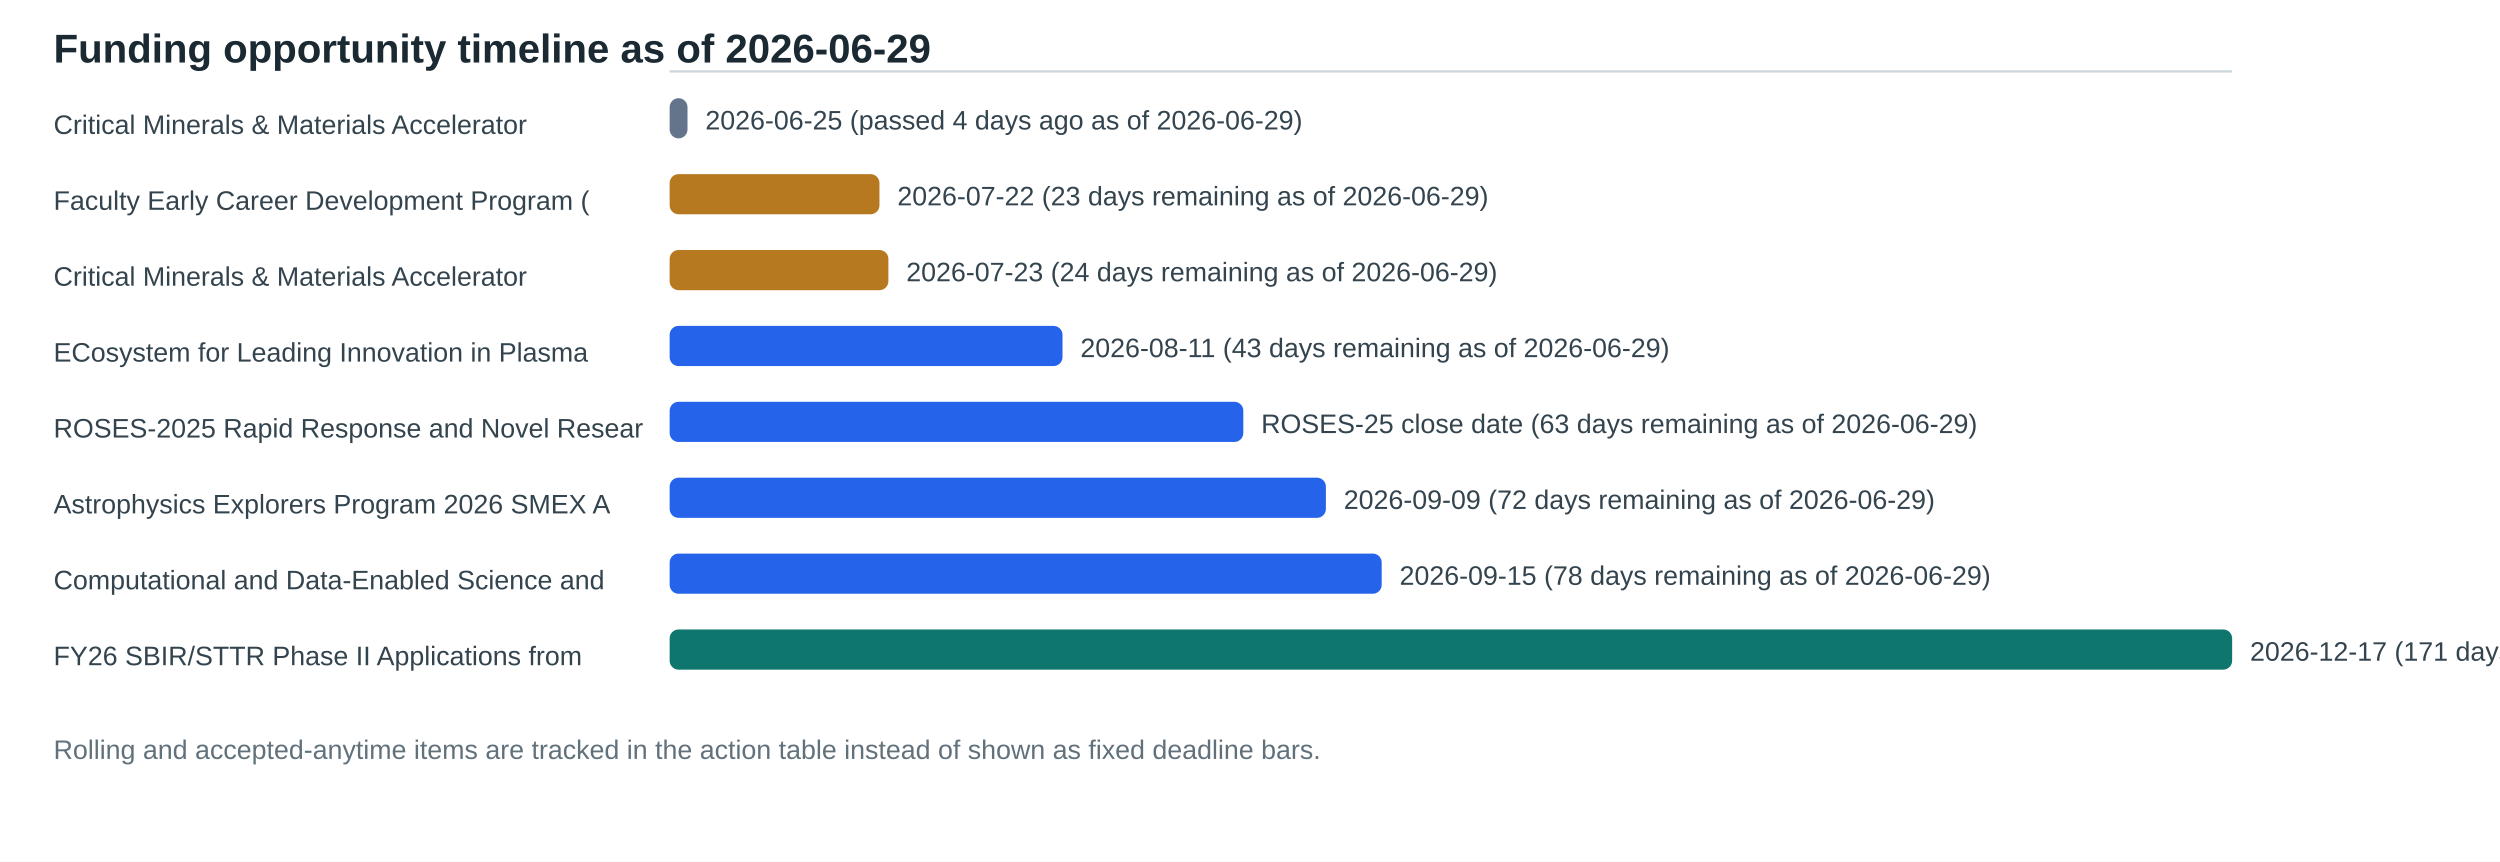
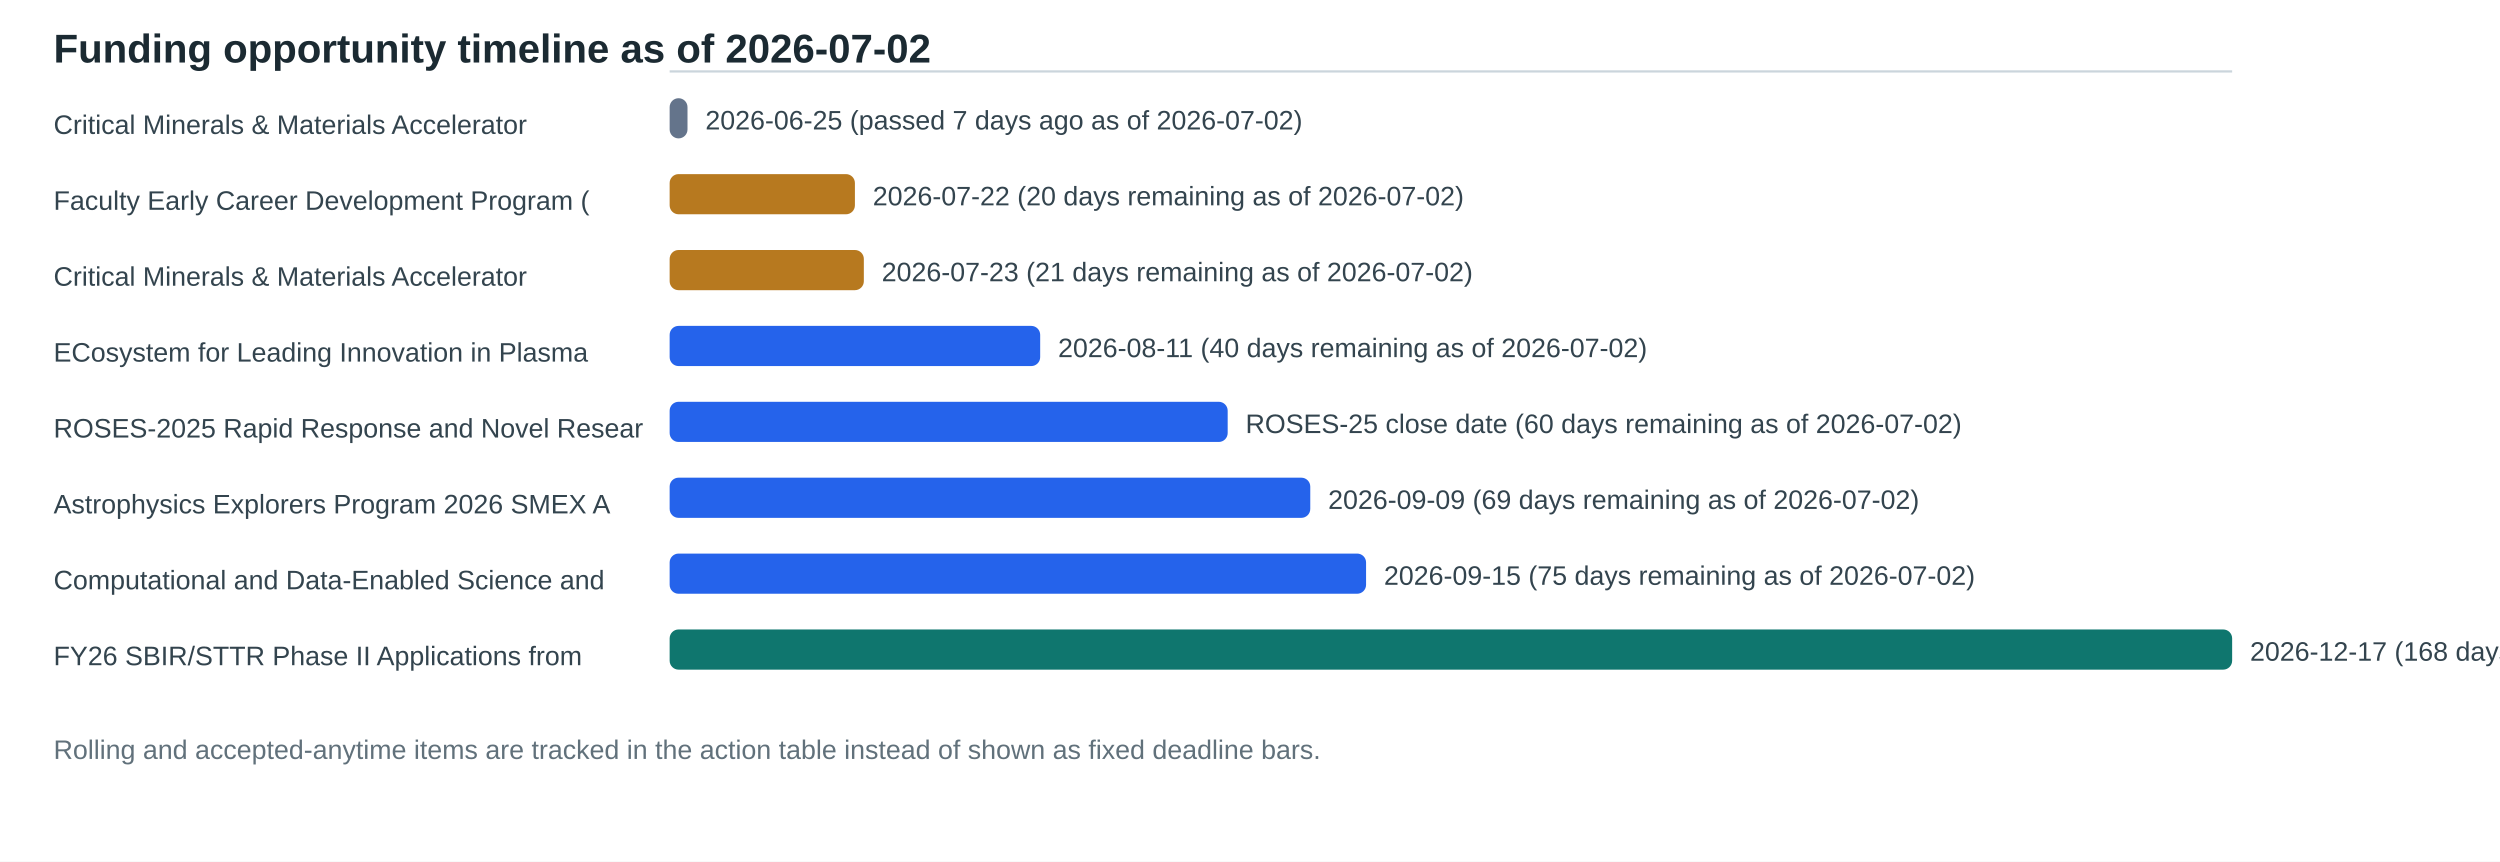
<svg xmlns="http://www.w3.org/2000/svg" width="1120" height="386" viewBox="0 0 1120 386" role="img" aria-label="Funding opportunity timeline">
  <rect width="100%" height="100%" fill="#ffffff" />
-   <text x="24" y="28" font-family="Arial, sans-serif" font-size="18" font-weight="700" fill="#1b2a32">Funding opportunity timeline as of 2026-06-29</text>
+   <text x="24" y="28" font-family="Arial, sans-serif" font-size="18" font-weight="700" fill="#1b2a32">Funding opportunity timeline as of 2026-07-02</text>
  <line x1="300" y1="32" x2="1000" y2="32" stroke="#cbd5dc" stroke-width="1" />
  <text x="24" y="60" font-family="Arial, sans-serif" font-size="12" fill="#33444e">Critical Minerals &amp; Materials Accelerator </text>
  <rect x="300" y="44" width="8" height="18" rx="4" fill="#64748b" />
-   <text x="316" y="58" font-family="Arial, sans-serif" font-size="12" fill="#33444e">2026-06-25 (passed 4 days ago as of 2026-06-29)</text>
+   <text x="316" y="58" font-family="Arial, sans-serif" font-size="12" fill="#33444e">2026-06-25 (passed 7 days ago as of 2026-07-02)</text>
  <text x="24" y="94" font-family="Arial, sans-serif" font-size="12" fill="#33444e">Faculty Early Career Development Program (</text>
-   <rect x="300" y="78" width="94" height="18" rx="4" fill="#b7791f" />
-   <text x="402" y="92" font-family="Arial, sans-serif" font-size="12" fill="#33444e">2026-07-22 (23 days remaining as of 2026-06-29)</text>
+   <rect x="300" y="78" width="83" height="18" rx="4" fill="#b7791f" />
+   <text x="391" y="92" font-family="Arial, sans-serif" font-size="12" fill="#33444e">2026-07-22 (20 days remaining as of 2026-07-02)</text>
  <text x="24" y="128" font-family="Arial, sans-serif" font-size="12" fill="#33444e">Critical Minerals &amp; Materials Accelerator </text>
-   <rect x="300" y="112" width="98" height="18" rx="4" fill="#b7791f" />
-   <text x="406" y="126" font-family="Arial, sans-serif" font-size="12" fill="#33444e">2026-07-23 (24 days remaining as of 2026-06-29)</text>
+   <rect x="300" y="112" width="87" height="18" rx="4" fill="#b7791f" />
+   <text x="395" y="126" font-family="Arial, sans-serif" font-size="12" fill="#33444e">2026-07-23 (21 days remaining as of 2026-07-02)</text>
  <text x="24" y="162" font-family="Arial, sans-serif" font-size="12" fill="#33444e">ECosystem for Leading Innovation in Plasma</text>
-   <rect x="300" y="146" width="176" height="18" rx="4" fill="#2563eb" />
-   <text x="484" y="160" font-family="Arial, sans-serif" font-size="12" fill="#33444e">2026-08-11 (43 days remaining as of 2026-06-29)</text>
+   <rect x="300" y="146" width="166" height="18" rx="4" fill="#2563eb" />
+   <text x="474" y="160" font-family="Arial, sans-serif" font-size="12" fill="#33444e">2026-08-11 (40 days remaining as of 2026-07-02)</text>
  <text x="24" y="196" font-family="Arial, sans-serif" font-size="12" fill="#33444e">ROSES-2025 Rapid Response and Novel Resear</text>
-   <rect x="300" y="180" width="257" height="18" rx="4" fill="#2563eb" />
-   <text x="565" y="194" font-family="Arial, sans-serif" font-size="12" fill="#33444e">ROSES-25 close date (63 days remaining as of 2026-06-29)</text>
+   <rect x="300" y="180" width="250" height="18" rx="4" fill="#2563eb" />
+   <text x="558" y="194" font-family="Arial, sans-serif" font-size="12" fill="#33444e">ROSES-25 close date (60 days remaining as of 2026-07-02)</text>
  <text x="24" y="230" font-family="Arial, sans-serif" font-size="12" fill="#33444e">Astrophysics Explorers Program 2026 SMEX A</text>
-   <rect x="300" y="214" width="294" height="18" rx="4" fill="#2563eb" />
-   <text x="602" y="228" font-family="Arial, sans-serif" font-size="12" fill="#33444e">2026-09-09 (72 days remaining as of 2026-06-29)</text>
+   <rect x="300" y="214" width="287" height="18" rx="4" fill="#2563eb" />
+   <text x="595" y="228" font-family="Arial, sans-serif" font-size="12" fill="#33444e">2026-09-09 (69 days remaining as of 2026-07-02)</text>
  <text x="24" y="264" font-family="Arial, sans-serif" font-size="12" fill="#33444e">Computational and Data-Enabled Science and</text>
-   <rect x="300" y="248" width="319" height="18" rx="4" fill="#2563eb" />
-   <text x="627" y="262" font-family="Arial, sans-serif" font-size="12" fill="#33444e">2026-09-15 (78 days remaining as of 2026-06-29)</text>
+   <rect x="300" y="248" width="312" height="18" rx="4" fill="#2563eb" />
+   <text x="620" y="262" font-family="Arial, sans-serif" font-size="12" fill="#33444e">2026-09-15 (75 days remaining as of 2026-07-02)</text>
  <text x="24" y="298" font-family="Arial, sans-serif" font-size="12" fill="#33444e">FY26 SBIR/STTR Phase II Applications from </text>
  <rect x="300" y="282" width="700" height="18" rx="4" fill="#0f766e" />
-   <text x="1008" y="296" font-family="Arial, sans-serif" font-size="12" fill="#33444e">2026-12-17 (171 days remaining as of 2026-06-29)</text>
+   <text x="1008" y="296" font-family="Arial, sans-serif" font-size="12" fill="#33444e">2026-12-17 (168 days remaining as of 2026-07-02)</text>
  <text x="24" y="340" font-family="Arial, sans-serif" font-size="12" fill="#61717b">Rolling and accepted-anytime items are tracked in the action table instead of shown as fixed deadline bars.</text>
</svg>
